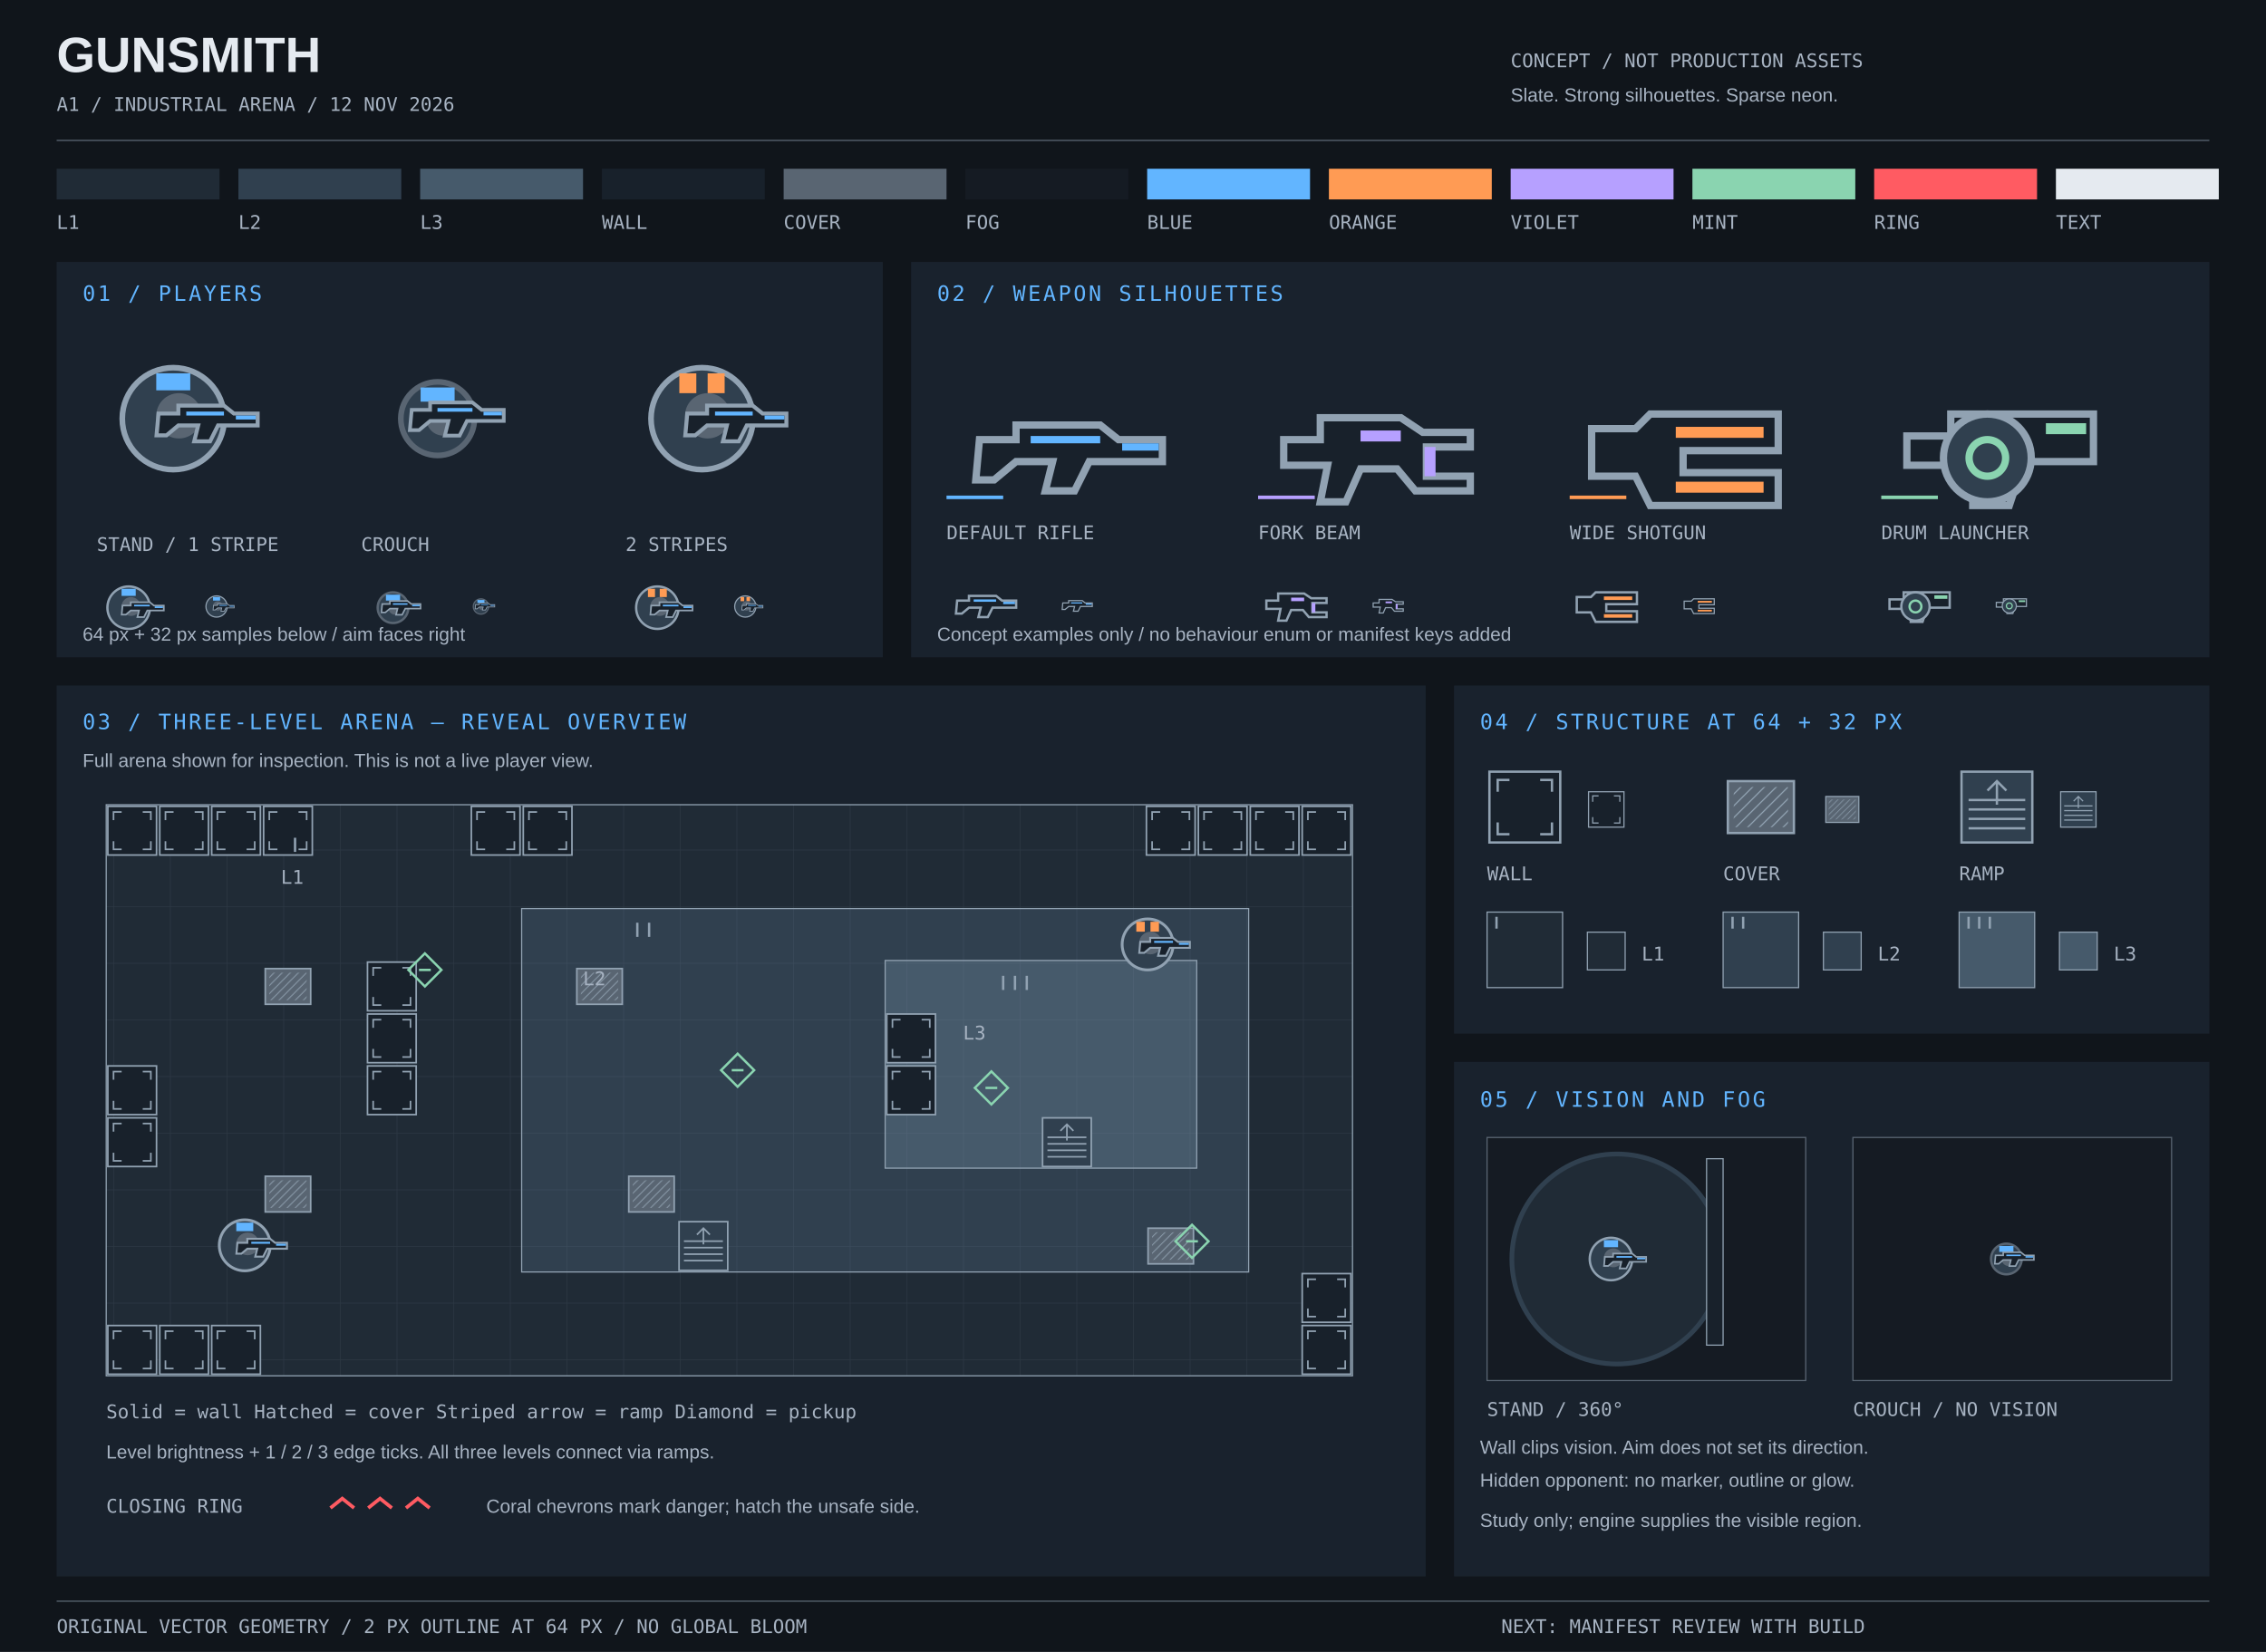
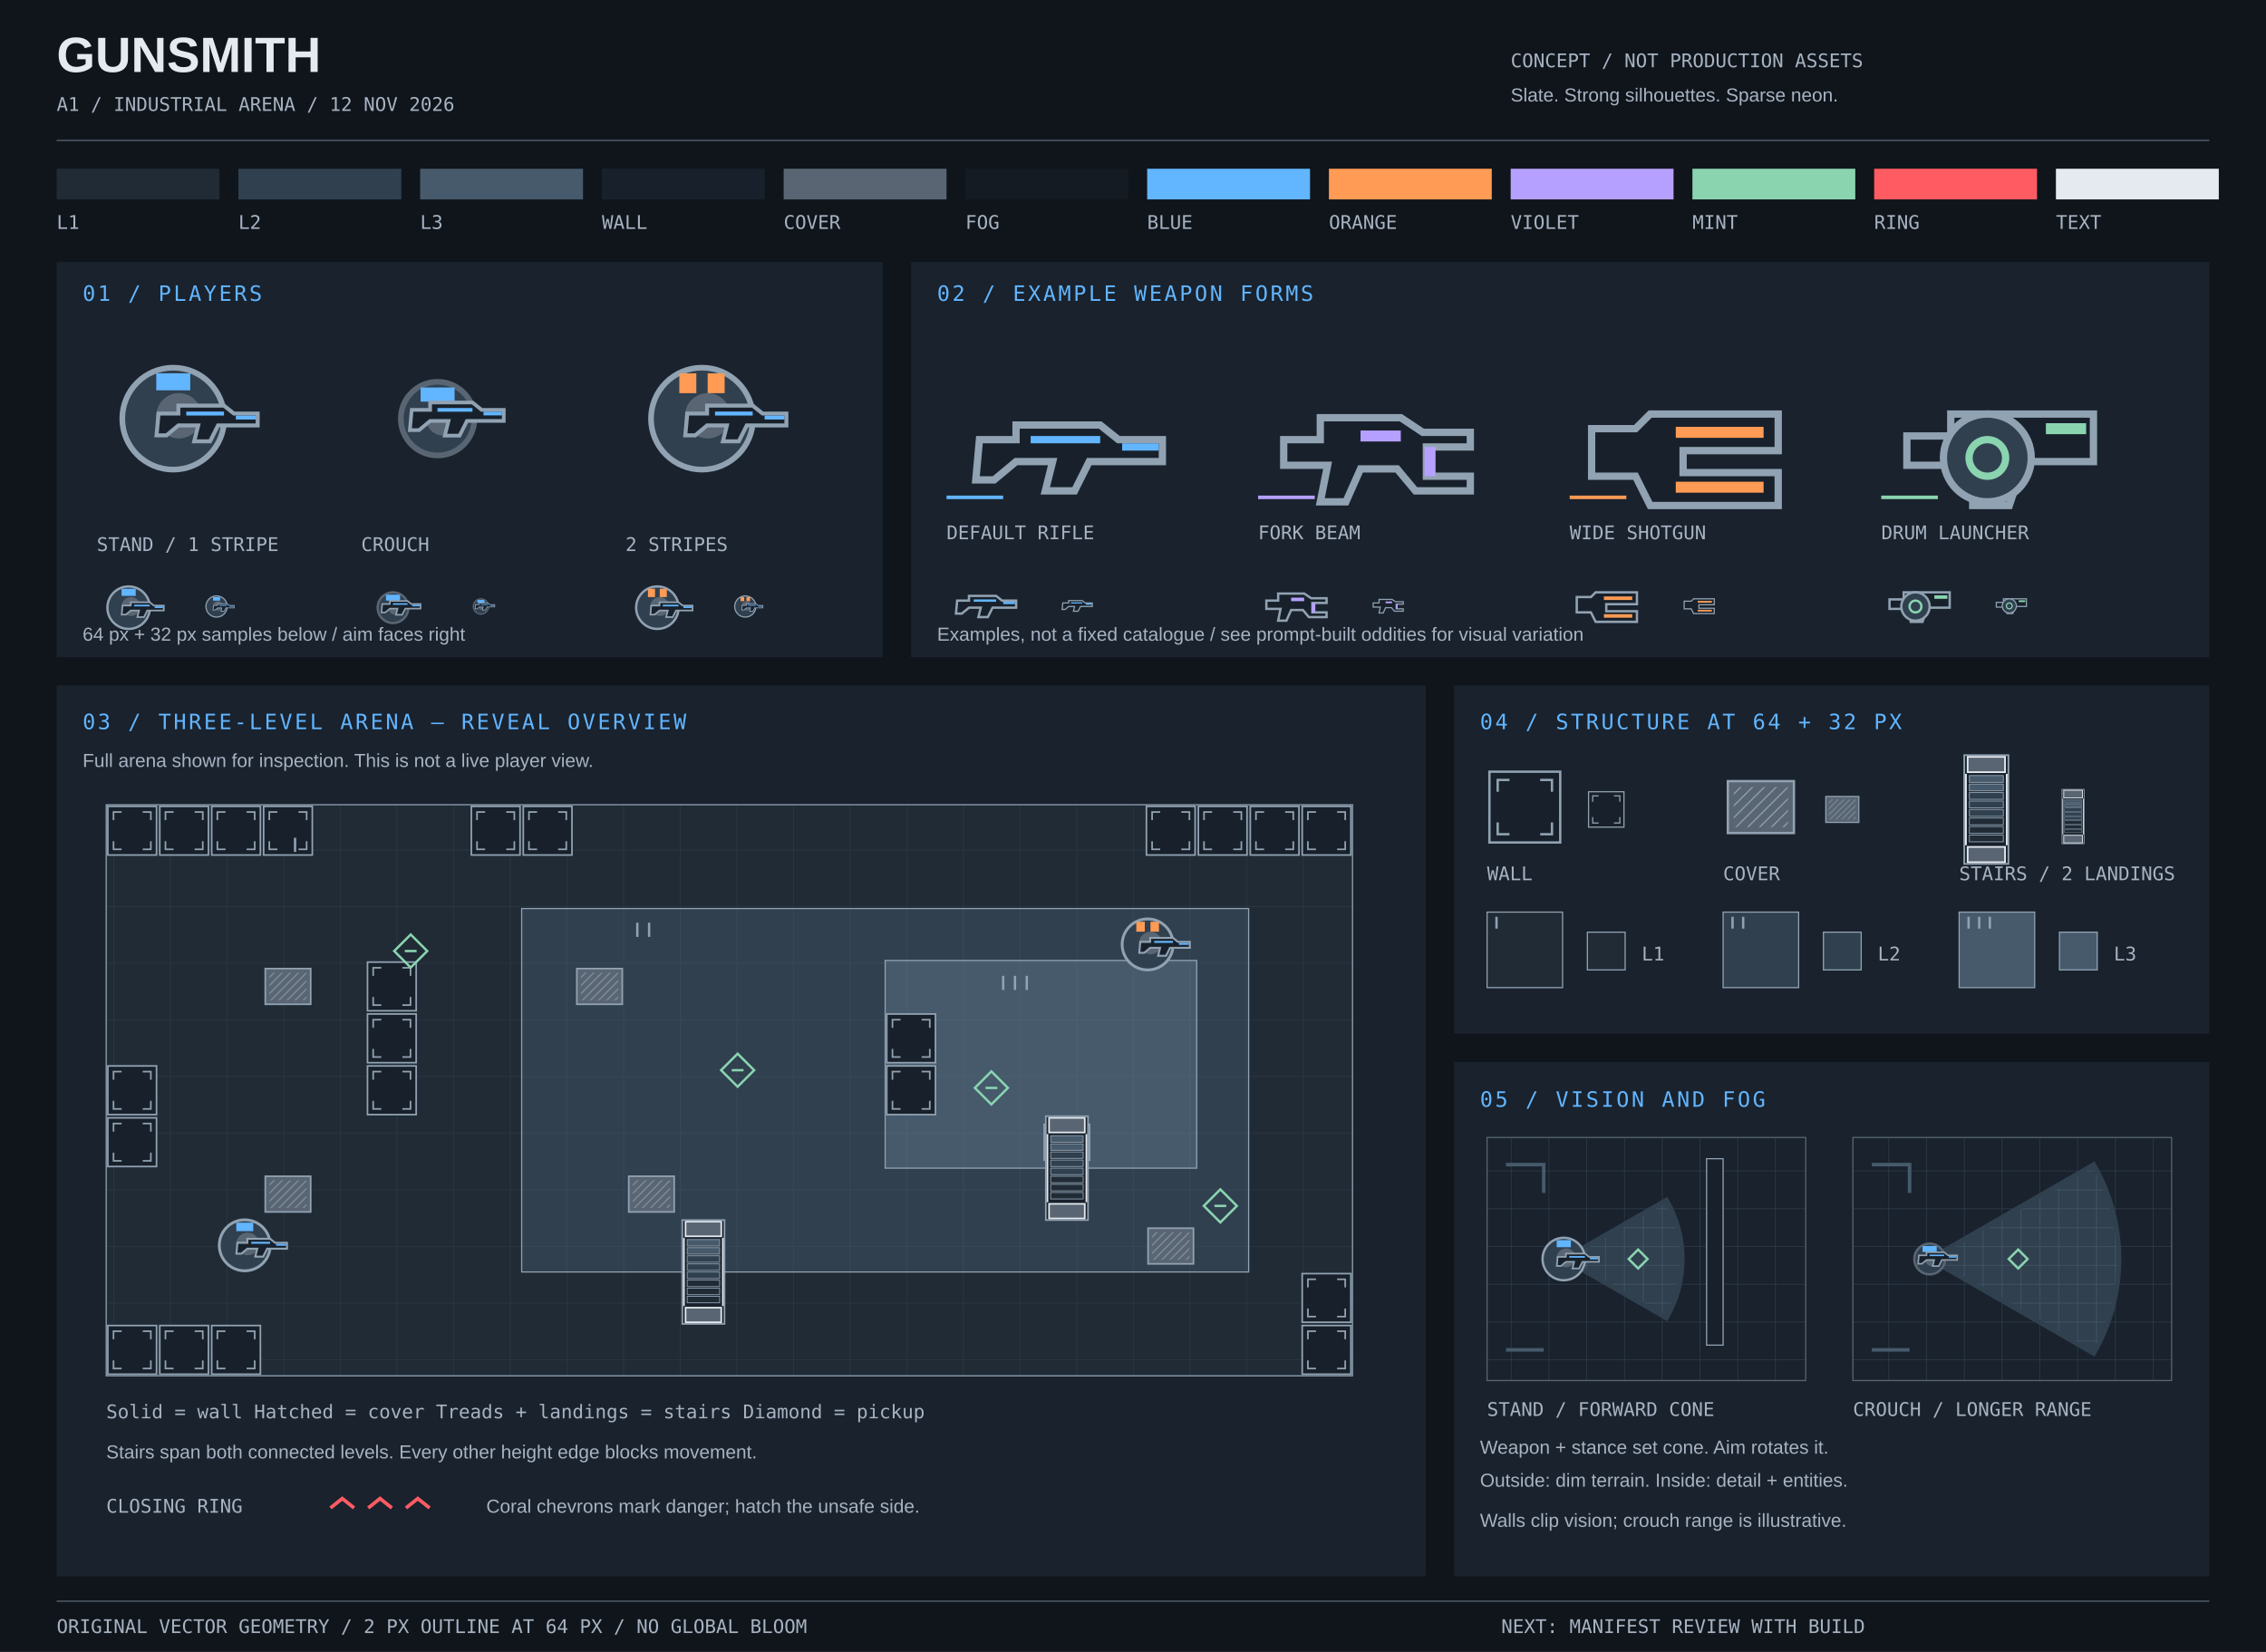
<svg xmlns="http://www.w3.org/2000/svg" width="1920" height="1400" viewBox="0 0 1920 1400" role="img" aria-labelledby="title desc">
  <defs>
    <pattern id="hatch" width="10" height="10" patternUnits="userSpaceOnUse">
      <path d="M-2 2L2-2M0 10L10 0M8 12L12 8" stroke="#91A2B2" stroke-width="1" />
+     </pattern>
+     <pattern id="dim-terrain" width="32" height="32" patternUnits="userSpaceOnUse">
+       <rect width="32" height="32" fill="#19222D" />
+       <path d="M32 0H0V32" fill="none" stroke="#30404F" stroke-width="1" />
+     </pattern>
+     <pattern id="lit-terrain" width="16" height="16" patternUnits="userSpaceOnUse">
+       <rect width="16" height="16" fill="#30404F" />
+       <path d="M16 0H0V16" fill="none" stroke="#465A6B" stroke-width="1" />
    </pattern>
    <pattern id="grid" width="48" height="48" patternUnits="userSpaceOnUse">
      <path d="M48 0H0V48" fill="none" stroke="#91A2B2" stroke-opacity=".12" />
    </pattern>
    <g id="rifle">
      <path d="M9 26H19V22H42L47 26H59V32H39L35 40H27L29 32H19L13 37H8Z" fill="#18212B" stroke="#91A2B2" stroke-width="2" />
      <path d="M23 26H42M48 28H58" stroke="#62B5FF" stroke-width="2" />
    </g>
    <g id="beam">
      <path d="M7 26H17V20H39L45 24H58V28H46V36H58V40H43L38 34H28L24 43H17L19 33H7Z" fill="#18212B" stroke="#91A2B2" stroke-width="2" />
      <path d="M28 25H39M47 28V36" stroke="#B6A0FF" stroke-width="3" />
    </g>
    <g id="shotgun">
      <path d="M6 23H18L22 19H57V29H31V35H57V44H22L18 36H6Z" fill="#18212B" stroke="#91A2B2" stroke-width="2" />
      <path d="M29 24H53M29 39H53" stroke="#FF9B54" stroke-width="3" />
    </g>
    <g id="launcher">
      <path d="M7 25H19V19H58V32H39L35 44H25L25 33H7Z" fill="#18212B" stroke="#91A2B2" stroke-width="2" />
      <circle cx="29" cy="31" r="12" fill="#30404F" stroke="#91A2B2" stroke-width="2" />
      <circle cx="29" cy="31" r="5" fill="none" stroke="#8AD4B0" stroke-width="2" />
      <path d="M45 23H56" stroke="#8AD4B0" stroke-width="3" />
    </g>
    <g id="stand">
      <circle cx="27" cy="32" r="18" fill="#30404F" stroke="#91A2B2" stroke-width="2" />
      <path d="M21 16H33V22H21Z" fill="#62B5FF" />
      <circle cx="29" cy="31" r="8" fill="#596572" />
      <use href="#rifle" x="5" y="10" transform="translate(12 5) scale(.7)" />
    </g>
    <g id="orange">
      <circle cx="27" cy="32" r="18" fill="#30404F" stroke="#91A2B2" stroke-width="2" />
      <path d="M19 16H25V23H19ZM29 16H35V23H29Z" fill="#FF9B54" />
      <circle cx="29" cy="31" r="8" fill="#596572" />
      <use href="#rifle" x="5" y="10" transform="translate(12 5) scale(.7)" />
    </g>
    <g id="crouch">
      <circle cx="27" cy="32" r="13" fill="#30404F" stroke="#596572" stroke-width="2" />
      <path d="M21 21H33V26H21Z" fill="#62B5FF" />
      <circle cx="29" cy="32" r="6" fill="#596572" />
      <use href="#rifle" transform="translate(12 12) scale(.65)" />
    </g>
    <g id="wall">
      <rect x="2" y="2" width="60" height="60" fill="#18212B" stroke="#91A2B2" stroke-width="2" />
      <path d="M9 19V9H19M45 9H55V19M55 45V55H45M19 55H9V45" fill="none" stroke="#91A2B2" stroke-width="2" />
    </g>
    <g id="cover">
      <rect x="4" y="10" width="56" height="44" fill="#596572" stroke="#91A2B2" stroke-width="2" />
      <rect x="9" y="15" width="46" height="34" fill="url(#hatch)" />
    </g>
-     <g id="ramp">
-       <rect x="2" y="2" width="60" height="60" fill="#30404F" stroke="#91A2B2" stroke-width="2" />
-       <path d="M8 50H56M8 42H56M8 34H56M8 26H56M24 18L32 10L40 18M32 10V30" fill="none" stroke="#91A2B2" stroke-width="2" />
+     <g id="stairs">
+       <rect x="6" y="0" width="52" height="128" fill="#18212B" stroke="#91A2B2" stroke-width="2" />
+       <rect x="10" y="2" width="44" height="18" fill="#596572" stroke="#E5EAF0" stroke-width="2" />
+       <rect x="10" y="108" width="44" height="18" fill="#596572" stroke="#E5EAF0" stroke-width="2" />
+       <rect x="12" y="24" width="40" height="8" fill="#465A6B" stroke="#91A2B2" stroke-width="1" />
+       <rect x="12" y="34" width="40" height="8" fill="#465A6B" stroke="#91A2B2" stroke-width="1" />
+       <rect x="12" y="44" width="40" height="8" fill="#30404F" stroke="#91A2B2" stroke-width="1" />
+       <rect x="12" y="54" width="40" height="8" fill="#30404F" stroke="#91A2B2" stroke-width="1" />
+       <rect x="12" y="64" width="40" height="8" fill="#30404F" stroke="#91A2B2" stroke-width="1" />
+       <rect x="12" y="74" width="40" height="8" fill="#202B36" stroke="#91A2B2" stroke-width="1" />
+       <rect x="12" y="84" width="40" height="8" fill="#202B36" stroke="#91A2B2" stroke-width="1" />
+       <rect x="12" y="94" width="40" height="8" fill="#202B36" stroke="#91A2B2" stroke-width="1" />
+       <path d="M8 22V106M56 22V106" stroke="#E5EAF0" stroke-width="2" />
    </g>
  </defs>
  <rect width="1920" height="1400" fill="#10151B" />
  <style>text{font-family:Arial,sans-serif;fill:#E5EAF0} .mono{font-family:monospace;fill:#A7B3C2;font-size:16px} .label{font-size:20px;font-weight:600} .small{font-size:16px;fill:#A7B3C2} .section{font-family:monospace;font-size:18px;fill:#62B5FF;letter-spacing:2px}</style>
  <text x="48" y="61" class="label" style="font-size:42px">GUNSMITH</text>
  <text x="48" y="94" class="mono">A1 / INDUSTRIAL ARENA / 12 NOV 2026</text>
  <text x="1280" y="57" class="mono">CONCEPT / NOT PRODUCTION ASSETS</text>
  <text x="1280" y="86" class="small">Slate. Strong silhouettes. Sparse neon.</text>
  <path d="M48 119H1872" fill="none" stroke="#596572" stroke-width="1" />
  <rect x="48" y="143" width="138" height="26" fill="#202B36" />
  <text x="48" y="194" class="mono">L1</text>
  <rect x="202" y="143" width="138" height="26" fill="#30404F" />
  <text x="202" y="194" class="mono">L2</text>
  <rect x="356" y="143" width="138" height="26" fill="#465A6B" />
  <text x="356" y="194" class="mono">L3</text>
  <rect x="510" y="143" width="138" height="26" fill="#18212B" />
  <text x="510" y="194" class="mono">WALL</text>
  <rect x="664" y="143" width="138" height="26" fill="#596572" />
  <text x="664" y="194" class="mono">COVER</text>
  <rect x="818" y="143" width="138" height="26" fill="#151B23" />
  <text x="818" y="194" class="mono">FOG</text>
  <rect x="972" y="143" width="138" height="26" fill="#62B5FF" />
  <text x="972" y="194" class="mono">BLUE</text>
  <rect x="1126" y="143" width="138" height="26" fill="#FF9B54" />
  <text x="1126" y="194" class="mono">ORANGE</text>
  <rect x="1280" y="143" width="138" height="26" fill="#B6A0FF" />
  <text x="1280" y="194" class="mono">VIOLET</text>
  <rect x="1434" y="143" width="138" height="26" fill="#8AD4B0" />
  <text x="1434" y="194" class="mono">MINT</text>
  <rect x="1588" y="143" width="138" height="26" fill="#FF5B62" />
  <text x="1588" y="194" class="mono">RING</text>
  <rect x="1742" y="143" width="138" height="26" fill="#E5EAF0" />
  <text x="1742" y="194" class="mono">TEXT</text>
  <rect x="48" y="222" width="700" height="335" fill="#19222D" />
  <rect x="772" y="222" width="1100" height="335" fill="#19222D" />
  <text x="70" y="255" class="section">01 / PLAYERS</text>
-   <text x="794" y="255" class="section">02 / WEAPON SILHOUETTES</text>
+   <text x="794" y="255" class="section">02 / EXAMPLE WEAPON FORMS</text>
  <use href="#stand" transform="translate(82 278) scale(2.4)" />
  <text x="82" y="467" class="mono">STAND / 1 STRIPE</text>
  <use href="#stand" transform="translate(82 483) scale(1)" />
  <use href="#stand" transform="translate(170 498) scale(0.5)" />
  <use href="#crouch" transform="translate(306 278) scale(2.4)" />
  <text x="306" y="467" class="mono">CROUCH</text>
  <use href="#crouch" transform="translate(306 483) scale(1)" />
  <use href="#crouch" transform="translate(394 498) scale(0.5)" />
  <use href="#orange" transform="translate(530 278) scale(2.4)" />
  <text x="530" y="467" class="mono">2 STRIPES</text>
  <use href="#orange" transform="translate(530 483) scale(1)" />
  <use href="#orange" transform="translate(618 498) scale(0.5)" />
  <text x="70" y="543" class="small">64 px + 32 px samples below / aim faces right</text>
  <use href="#rifle" transform="translate(802 292) scale(3.1)" />
  <rect x="802" y="420" width="48" height="3" fill="#62B5FF" />
  <text x="802" y="457" class="mono">DEFAULT RIFLE</text>
  <use href="#rifle" transform="translate(802 483) scale(1)" />
  <use href="#rifle" transform="translate(896 498) scale(0.5)" />
  <use href="#beam" transform="translate(1066 292) scale(3.1)" />
  <rect x="1066" y="420" width="48" height="3" fill="#B6A0FF" />
  <text x="1066" y="457" class="mono">FORK BEAM</text>
  <use href="#beam" transform="translate(1066 483) scale(1)" />
  <use href="#beam" transform="translate(1160 498) scale(0.5)" />
  <use href="#shotgun" transform="translate(1330 292) scale(3.1)" />
  <rect x="1330" y="420" width="48" height="3" fill="#FF9B54" />
  <text x="1330" y="457" class="mono">WIDE SHOTGUN</text>
  <use href="#shotgun" transform="translate(1330 483) scale(1)" />
  <use href="#shotgun" transform="translate(1424 498) scale(0.5)" />
  <use href="#launcher" transform="translate(1594 292) scale(3.1)" />
  <rect x="1594" y="420" width="48" height="3" fill="#8AD4B0" />
  <text x="1594" y="457" class="mono">DRUM LAUNCHER</text>
  <use href="#launcher" transform="translate(1594 483) scale(1)" />
  <use href="#launcher" transform="translate(1688 498) scale(0.5)" />
-   <text x="794" y="543" class="small">Concept examples only / no behaviour enum or manifest keys added</text>
+   <text x="794" y="543" class="small">Examples, not a fixed catalogue / see prompt-built oddities for visual variation</text>
  <rect x="48" y="581" width="1160" height="755" fill="#19222D" />
  <text x="70" y="618" class="section">03 / THREE-LEVEL ARENA — REVEAL OVERVIEW</text>
  <text x="70" y="650" class="small">Full arena shown for inspection. This is not a live player view.</text>
  <rect x="90" y="682" width="1056" height="484" fill="#202B36" stroke="#91A2B2" />
  <rect x="442" y="770" width="616" height="308" fill="#30404F" stroke="#91A2B2" />
  <rect x="750" y="814" width="264" height="176" fill="#465A6B" stroke="#91A2B2" />
  <rect x="90" y="682" width="1056" height="484" fill="url(#grid)" />
  <use href="#wall" transform="translate(90 682) scale(0.6875)" />
  <use href="#wall" transform="translate(134 682) scale(0.6875)" />
  <use href="#wall" transform="translate(178 682) scale(0.6875)" />
  <use href="#wall" transform="translate(222 682) scale(0.6875)" />
  <use href="#wall" transform="translate(398 682) scale(0.6875)" />
  <use href="#wall" transform="translate(442 682) scale(0.6875)" />
  <use href="#wall" transform="translate(970 682) scale(0.6875)" />
  <use href="#wall" transform="translate(1014 682) scale(0.6875)" />
  <use href="#wall" transform="translate(1058 682) scale(0.6875)" />
  <use href="#wall" transform="translate(1102 682) scale(0.6875)" />
  <use href="#wall" transform="translate(90 1122) scale(0.6875)" />
  <use href="#wall" transform="translate(134 1122) scale(0.6875)" />
  <use href="#wall" transform="translate(178 1122) scale(0.6875)" />
  <use href="#wall" transform="translate(1102 1122) scale(0.6875)" />
  <use href="#wall" transform="translate(1102 1078) scale(0.6875)" />
  <use href="#wall" transform="translate(90 902) scale(0.6875)" />
  <use href="#wall" transform="translate(90 946) scale(0.6875)" />
  <use href="#wall" transform="translate(310 814) scale(0.6875)" />
  <use href="#wall" transform="translate(310 858) scale(0.6875)" />
  <use href="#wall" transform="translate(310 902) scale(0.6875)" />
  <use href="#wall" transform="translate(750 858) scale(0.6875)" />
  <use href="#wall" transform="translate(750 902) scale(0.6875)" />
  <use href="#cover" transform="translate(222 814) scale(0.6875)" />
  <use href="#cover" transform="translate(222 990) scale(0.6875)" />
  <use href="#cover" transform="translate(486 814) scale(0.6875)" />
  <use href="#cover" transform="translate(530 990) scale(0.6875)" />
  <use href="#cover" transform="translate(882 946) scale(0.6875)" />
  <use href="#cover" transform="translate(970 1034) scale(0.6875)" />
-   <use href="#ramp" transform="translate(574 1034) scale(0.6875)" />
-   <use href="#ramp" transform="translate(882 946) scale(0.6875)" />
+   <use href="#stairs" transform="translate(574 1034) scale(0.6875)" />
+   <use href="#stairs" transform="translate(882 946) scale(0.6875)" />
  <path d="M250 710v12" fill="none" stroke="#91A2B2" stroke-width="2" />
  <path d="M540 782v12" fill="none" stroke="#91A2B2" stroke-width="2" />
  <path d="M550 782v12" fill="none" stroke="#91A2B2" stroke-width="2" />
  <path d="M850 827v12" fill="none" stroke="#91A2B2" stroke-width="2" />
  <path d="M860 827v12" fill="none" stroke="#91A2B2" stroke-width="2" />
  <path d="M870 827v12" fill="none" stroke="#91A2B2" stroke-width="2" />
-   <text x="238" y="749" class="mono">L1</text>
-   <text x="494" y="835" class="mono">L2</text>
-   <text x="816" y="881" class="mono">L3</text>
  <use href="#stand" transform="translate(175 1017) scale(1.2)" />
  <use href="#orange" transform="translate(940 762) scale(1.2)" />
-   <path d="M360 808l14 14-14 14-14-14Z" fill="none" stroke="#8AD4B0" stroke-width="2" />
-   <path d="M355 822h10" fill="none" stroke="#8AD4B0" stroke-width="2" />
+   <path d="M348 792l14 14-14 14-14-14Z" fill="none" stroke="#8AD4B0" stroke-width="2" />
+   <path d="M343 806h10" fill="none" stroke="#8AD4B0" stroke-width="2" />
  <path d="M625 893l14 14-14 14-14-14Z" fill="none" stroke="#8AD4B0" stroke-width="2" />
  <path d="M620 907h10" fill="none" stroke="#8AD4B0" stroke-width="2" />
  <path d="M840 908l14 14-14 14-14-14Z" fill="none" stroke="#8AD4B0" stroke-width="2" />
  <path d="M835 922h10" fill="none" stroke="#8AD4B0" stroke-width="2" />
-   <path d="M1010 1038l14 14-14 14-14-14Z" fill="none" stroke="#8AD4B0" stroke-width="2" />
-   <path d="M1005 1052h10" fill="none" stroke="#8AD4B0" stroke-width="2" />
-   <text x="90" y="1202" class="mono">Solid = wall     Hatched = cover     Striped arrow = ramp     Diamond = pickup</text>
-   <text x="90" y="1236" class="small">Level brightness + 1 / 2 / 3 edge ticks. All three levels connect via ramps.</text>
+   <path d="M1034 1008l14 14-14 14-14-14Z" fill="none" stroke="#8AD4B0" stroke-width="2" />
+   <path d="M1029 1022h10" fill="none" stroke="#8AD4B0" stroke-width="2" />
+   <text x="90" y="1202" class="mono">Solid = wall   Hatched = cover   Treads + landings = stairs   Diamond = pickup</text>
+   <text x="90" y="1236" class="small">Stairs span both connected levels. Every other height edge blocks movement.</text>
  <text x="90" y="1282" class="mono">CLOSING RING</text>
  <path d="M280 1278l10-8 10 8m12 0 10-8 10 8m12 0 10-8 10 8" fill="none" stroke="#FF5B62" stroke-width="3" />
  <text x="412" y="1282" class="small">Coral chevrons mark danger; hatch the unsafe side.</text>
  <rect x="1232" y="581" width="640" height="295" fill="#19222D" />
  <text x="1254" y="618" class="section">04 / STRUCTURE AT 64 + 32 PX</text>
  <use href="#wall" transform="translate(1260 652) scale(1)" />
  <use href="#wall" transform="translate(1345 670) scale(0.5)" />
  <text x="1260" y="746" class="mono">WALL</text>
  <use href="#cover" transform="translate(1460 652) scale(1)" />
  <use href="#cover" transform="translate(1545 670) scale(0.5)" />
  <text x="1460" y="746" class="mono">COVER</text>
-   <use href="#ramp" transform="translate(1660 652) scale(1)" />
-   <use href="#ramp" transform="translate(1745 670) scale(0.5)" />
-   <text x="1660" y="746" class="mono">RAMP</text>
+   <use href="#stairs" transform="translate(1660 640) scale(0.72)" />
+   <use href="#stairs" transform="translate(1745 669) scale(0.36)" />
+   <text x="1660" y="746" class="mono">STAIRS / 2 LANDINGS</text>
  <rect x="1260" y="773" width="64" height="64" fill="#202B36" stroke="#91A2B2" />
  <path d="M1268 777v10" fill="none" stroke="#91A2B2" stroke-width="2" />
  <rect x="1345" y="790" width="32" height="32" fill="#202B36" stroke="#91A2B2" />
  <text x="1391" y="814" class="mono">L1</text>
  <rect x="1460" y="773" width="64" height="64" fill="#30404F" stroke="#91A2B2" />
  <path d="M1468 777v10" fill="none" stroke="#91A2B2" stroke-width="2" />
  <path d="M1477 777v10" fill="none" stroke="#91A2B2" stroke-width="2" />
  <rect x="1545" y="790" width="32" height="32" fill="#30404F" stroke="#91A2B2" />
  <text x="1591" y="814" class="mono">L2</text>
  <rect x="1660" y="773" width="64" height="64" fill="#465A6B" stroke="#91A2B2" />
  <path d="M1668 777v10" fill="none" stroke="#91A2B2" stroke-width="2" />
  <path d="M1677 777v10" fill="none" stroke="#91A2B2" stroke-width="2" />
  <path d="M1686 777v10" fill="none" stroke="#91A2B2" stroke-width="2" />
  <rect x="1745" y="790" width="32" height="32" fill="#465A6B" stroke="#91A2B2" />
  <text x="1791" y="814" class="mono">L3</text>
  <rect x="1232" y="900" width="640" height="436" fill="#19222D" />
  <text x="1254" y="938" class="section">05 / VISION AND FOG</text>
-   <rect x="1260" y="964" width="270" height="206" fill="#151B23" stroke="#596572" />
-   <rect x="1570" y="964" width="270" height="206" fill="#151B23" stroke="#596572" />
+   <rect x="1260" y="964" width="270" height="206" fill="url(#dim-terrain)" stroke="#596572" />
+   <rect x="1570" y="964" width="270" height="206" fill="url(#dim-terrain)" stroke="#596572" />
+   <path d="M1276 987H1308V1011M1586 987H1618V1011M1276 1144H1308M1586 1144H1618" fill="none" stroke="#465A6B" stroke-width="3" />
  <clipPath id="vision-clip">
    <rect x="1261" y="965" width="185" height="204" />
  </clipPath>
-   <circle cx="1370" cy="1067" r="89" fill="#202B36" stroke="#30404F" stroke-width="4" clip-path="url(#vision-clip)" />
+   <path d="M1325 1067L1412 1017A100 100 0 0 1 1412 1117Z" fill="url(#lit-terrain)" stroke="#30404F" stroke-width="4" clip-path="url(#vision-clip)" />
  <rect x="1446" y="982" width="14" height="158" fill="#18212B" stroke="#91A2B2" />
-   <use href="#stand" transform="translate(1338 1035) scale(1)" />
-   <use href="#crouch" transform="translate(1673 1035) scale(1)" />
-   <text x="1260" y="1200" class="mono">STAND / 360°</text>
-   <text x="1570" y="1200" class="mono">CROUCH / NO VISION</text>
-   <text x="1254" y="1232" class="small">Wall clips vision. Aim does not set its direction.</text>
-   <text x="1254" y="1260" class="small">Hidden opponent: no marker, outline or glow.</text>
-   <text x="1254" y="1294" class="small">Study only; engine supplies the visible region.</text>
+   <use href="#stand" transform="translate(1298 1035) scale(1)" />
+   <path d="M1388 1059l8 8-8 8-8-8Z" fill="none" stroke="#8AD4B0" stroke-width="2" />
+   <path d="M1635 1067L1774 987A160 160 0 0 1 1774 1147Z" fill="url(#lit-terrain)" stroke="#30404F" stroke-width="4" />
+   <use href="#crouch" transform="translate(1608 1035) scale(1)" />
+   <path d="M1710 1059l8 8-8 8-8-8Z" fill="none" stroke="#8AD4B0" stroke-width="2" />
+   <text x="1260" y="1200" class="mono">STAND / FORWARD CONE</text>
+   <text x="1570" y="1200" class="mono">CROUCH / LONGER RANGE</text>
+   <text x="1254" y="1232" class="small">Weapon + stance set cone. Aim rotates it.</text>
+   <text x="1254" y="1260" class="small">Outside: dim terrain. Inside: detail + entities.</text>
+   <text x="1254" y="1294" class="small">Walls clip vision; crouch range is illustrative.</text>
  <path d="M48 1357H1872" fill="none" stroke="#596572" stroke-width="1" />
  <text x="48" y="1384" class="mono">ORIGINAL VECTOR GEOMETRY / 2 PX OUTLINE AT 64 PX / NO GLOBAL BLOOM</text>
  <text x="1272" y="1384" class="mono">NEXT: MANIFEST REVIEW WITH BUILD</text>
</svg>
